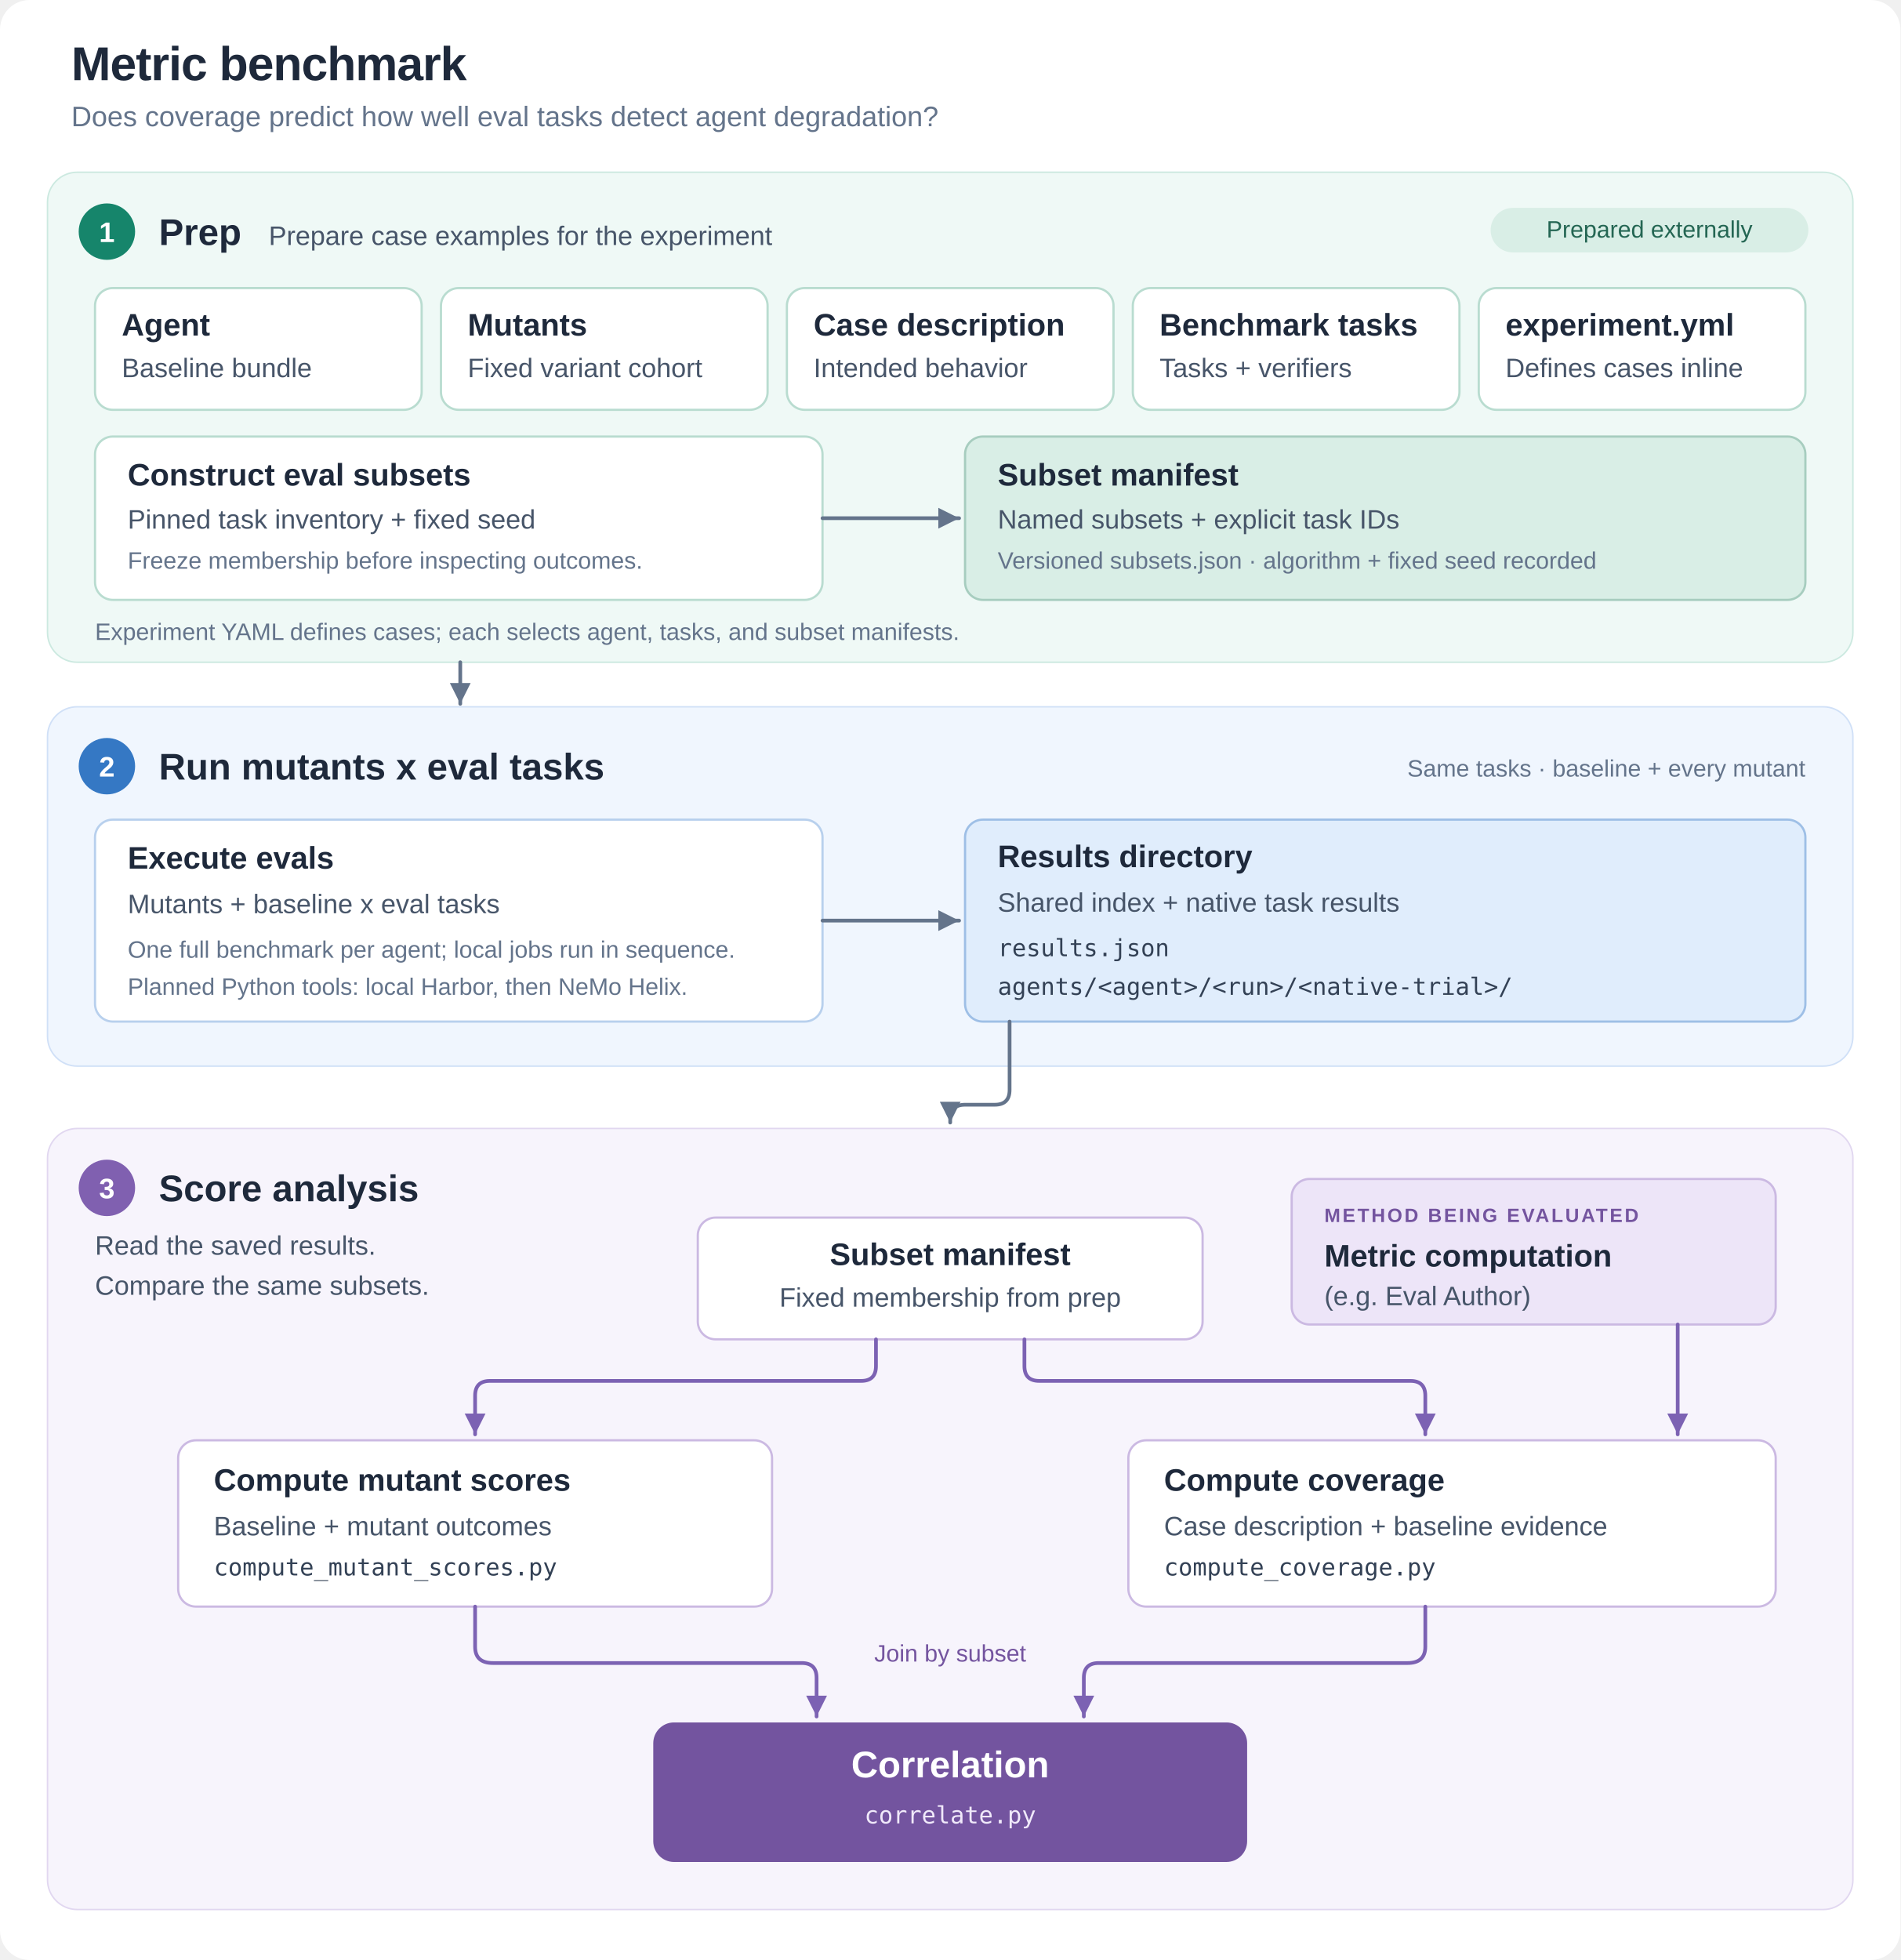
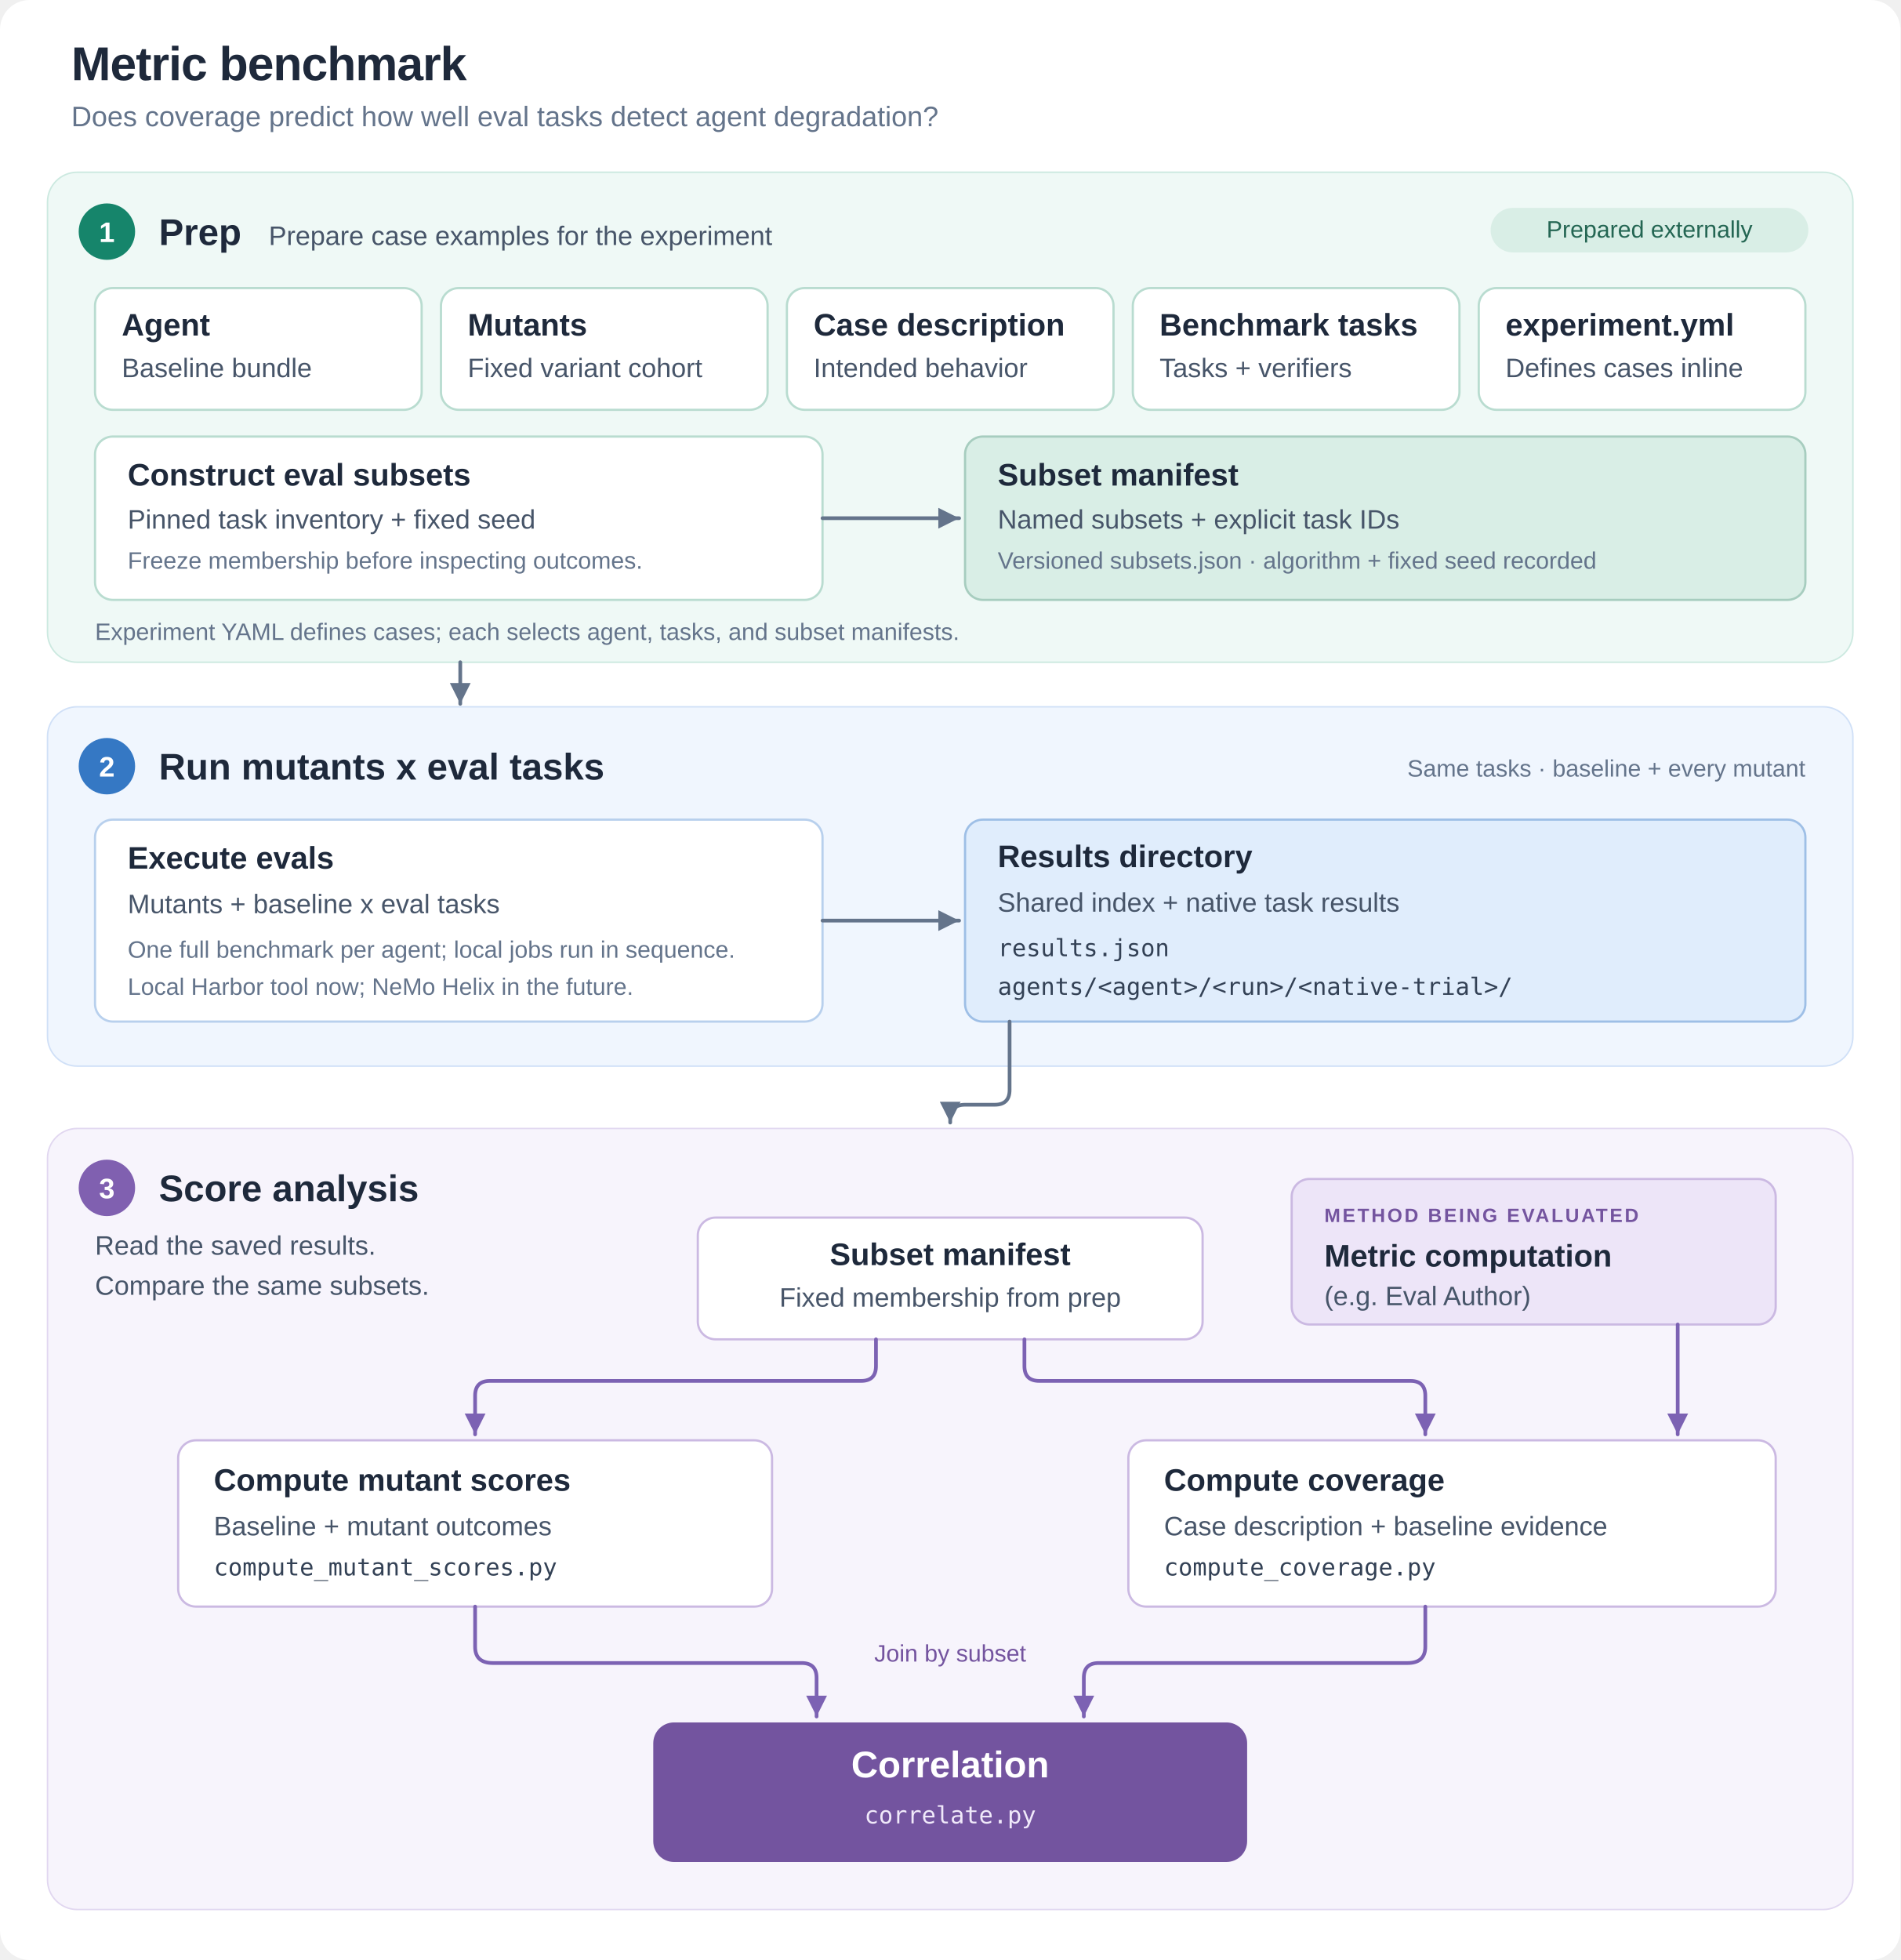
<svg xmlns="http://www.w3.org/2000/svg" width="1280" height="1320" viewBox="0 0 1280 1320" role="img" aria-labelledby="title description">
  <defs>
    <marker id="arrow" viewBox="0 0 10 10" refX="9" refY="5" markerWidth="7" markerHeight="7" orient="auto">
      <path d="M1 1 L9 5 L1 9 Z" fill="#64748b" />
    </marker>
    <marker id="purple-arrow" viewBox="0 0 10 10" refX="9" refY="5" markerWidth="7" markerHeight="7" orient="auto">
      <path d="M1 1 L9 5 L1 9 Z" fill="#7c62b3" />
    </marker>
    <style>
      text { font-family: Arial, Helvetica, sans-serif; fill: #1e293b; }
      .title { font-size: 32px; font-weight: 700; letter-spacing: -.5px; }
      .subtitle { font-size: 19px; fill: #64748b; }
      .phase { font-size: 25px; font-weight: 700; }
      .number { font-size: 19px; font-weight: 700; fill: #fff; text-anchor: middle; }
      .label { font-size: 21px; font-weight: 700; }
      .detail { font-size: 18px; fill: #475569; }
      .small { font-size: 16px; fill: #64748b; }
      .mono { font-family: 'DejaVu Sans Mono', Consolas, monospace; font-size: 16px; fill: #334155; }
      .eyebrow { font-size: 13px; font-weight: 700; letter-spacing: 1.4px; }
      .flow { fill: none; stroke: #64748b; stroke-width: 2.5; stroke-linecap: round; stroke-linejoin: round; marker-end: url(#arrow); }
      .analysis-flow { fill: none; stroke: #7c62b3; stroke-width: 2.5; stroke-linecap: round; stroke-linejoin: round; marker-end: url(#purple-arrow); }
      .card { fill: #fff; stroke-width: 1.5; }
    </style>
  </defs>
  <rect width="1280" height="1320" rx="20" fill="#fff" />
  <text x="48" y="54" class="title">Metric benchmark</text>
  <text x="48" y="85" class="subtitle">Does coverage predict how well eval tasks detect agent degradation?</text>
  <rect x="32" y="116" width="1216" height="330" rx="20" fill="#eff9f6" stroke="#cce9e0" />
  <circle cx="72" cy="156" r="19" fill="#16856b" />
  <text x="72" y="163" class="number">1</text>
  <text x="107" y="165" class="phase">Prep</text>
  <text x="181" y="165" class="detail">Prepare case examples for the experiment</text>
  <rect x="1004" y="140" width="214" height="30" rx="15" fill="#d9eee6" />
  <text x="1111" y="160" text-anchor="middle" class="small" style="fill:#246653">Prepared externally</text>
  <g class="card" stroke="#b9dcd0">
    <rect x="64" y="194" width="220" height="82" rx="12" />
    <rect x="297" y="194" width="220" height="82" rx="12" />
    <rect x="530" y="194" width="220" height="82" rx="12" />
    <rect x="763" y="194" width="220" height="82" rx="12" />
    <rect x="996" y="194" width="220" height="82" rx="12" />
  </g>
  <text x="82" y="226" class="label">Agent</text>
  <text x="82" y="254" class="detail">Baseline bundle</text>
  <text x="315" y="226" class="label">Mutants</text>
  <text x="315" y="254" class="detail">Fixed variant cohort</text>
  <text x="548" y="226" class="label">Case description</text>
  <text x="548" y="254" class="detail">Intended behavior</text>
  <text x="781" y="226" class="label">Benchmark tasks</text>
  <text x="781" y="254" class="detail">Tasks + verifiers</text>
  <text x="1014" y="226" class="label">experiment.yml</text>
  <text x="1014" y="254" class="detail">Defines cases inline</text>
  <rect x="64" y="294" width="490" height="110" rx="12" class="card" stroke="#b9dcd0" />
  <text x="86" y="327" class="label">Construct eval subsets</text>
  <text x="86" y="356" class="detail">Pinned task inventory + fixed seed</text>
  <text x="86" y="383" class="small">Freeze membership before inspecting outcomes.</text>
  <path d="M554 349 H646" class="flow" />
  <rect x="650" y="294" width="566" height="110" rx="12" fill="#d9eee6" stroke="#a7cdbf" stroke-width="1.5" />
  <text x="672" y="327" class="label">Subset manifest</text>
  <text x="672" y="356" class="detail">Named subsets + explicit task IDs</text>
  <text x="672" y="383" class="small">Versioned subsets.json · algorithm + fixed seed recorded</text>
  <text x="64" y="431" class="small">Experiment YAML defines cases; each selects agent, tasks, and subset manifests.</text>
  <g transform="translate(0 110)">
    <path d="M310 336 V364" class="flow" />
    <rect x="32" y="366" width="1216" height="242" rx="20" fill="#f0f6fe" stroke="#d0e0f7" />
    <circle cx="72" cy="406" r="19" fill="#3578c4" />
    <text x="72" y="413" class="number">2</text>
    <text x="107" y="415" class="phase">Run mutants x eval tasks</text>
    <text x="1216" y="413" text-anchor="end" class="small">Same tasks · baseline + every mutant</text>
    <rect x="64" y="442" width="490" height="136" rx="12" class="card" stroke="#b8d0ed" />
    <text x="86" y="475" class="label">Execute evals</text>
    <text x="86" y="505" class="detail">Mutants + baseline x eval tasks</text>
    <text x="86" y="535" class="small">One full benchmark per agent; local jobs run in sequence.</text>
-     <text x="86" y="560" class="small">Planned Python tools: local Harbor, then NeMo Helix.</text>
+     <text x="86" y="560" class="small">Local Harbor tool now; NeMo Helix in the future.</text>
    <path d="M554 510 H646" class="flow" />
    <rect x="650" y="442" width="566" height="136" rx="12" fill="#e0edfc" stroke="#9ebfe6" stroke-width="1.5" />
    <text x="672" y="474" class="label">Results directory</text>
    <text x="672" y="504" class="detail">Shared index + native task results</text>
    <text x="672" y="534" class="mono">results.json</text>
    <text x="672" y="560" class="mono">agents/&lt;agent&gt;/&lt;run&gt;/&lt;native-trial&gt;/</text>
    <rect x="32" y="650" width="1216" height="526" rx="20" fill="#f7f4fc" stroke="#e1d7f0" />
    <path d="M680 578 V624 Q680 634 670 634 H650 Q640 634 640 644 V646" class="flow" />
    <circle cx="72" cy="690" r="19" fill="#8060b0" />
    <text x="72" y="697" class="number">3</text>
    <text x="107" y="699" class="phase">Score analysis</text>
    <text x="64" y="735" class="detail">Read the saved results.</text>
    <text x="64" y="762" class="detail">Compare the same subsets.</text>
    <rect x="470" y="710" width="340" height="82" rx="12" class="card" stroke="#cbb9e2" />
    <text x="640" y="742" text-anchor="middle" class="label">Subset manifest</text>
    <text x="640" y="770" text-anchor="middle" class="detail">Fixed membership from prep</text>
    <path d="M590 792 V810 Q590 820 580 820 H330 Q320 820 320 830 V856" class="analysis-flow" />
    <path d="M690 792 V810 Q690 820 700 820 H950 Q960 820 960 830 V856" class="analysis-flow" />
    <rect x="870" y="684" width="326" height="98" rx="12" fill="#ede5f8" stroke="#cbb9e2" stroke-width="1.5" />
    <text x="892" y="713" class="eyebrow" style="fill:#74549f">METHOD BEING EVALUATED</text>
    <text x="892" y="743" class="label">Metric computation</text>
    <text x="892" y="769" class="detail">(e.g. Eval Author)</text>
    <path d="M1130 782 V856" class="analysis-flow" />
    <rect x="120" y="860" width="400" height="112" rx="12" class="card" stroke="#cbb9e2" />
    <text x="144" y="894" class="label">Compute mutant scores</text>
    <text x="144" y="924" class="detail">Baseline + mutant outcomes</text>
    <text x="144" y="951" class="mono">compute_mutant_scores.py</text>
    <rect x="760" y="860" width="436" height="112" rx="12" class="card" stroke="#cbb9e2" />
    <text x="784" y="894" class="label">Compute coverage</text>
    <text x="784" y="924" class="detail">Case description + baseline evidence</text>
    <text x="784" y="951" class="mono">compute_coverage.py</text>
    <path d="M320 972 V999 Q320 1010 332 1010 H540 Q550 1010 550 1020 V1046" class="analysis-flow" />
    <path d="M960 972 V999 Q960 1010 948 1010 H740 Q730 1010 730 1020 V1046" class="analysis-flow" />
    <text x="640" y="1009" text-anchor="middle" class="small" style="fill:#74549f">Join by subset</text>
    <rect x="440" y="1050" width="400" height="94" rx="14" fill="#73549f" />
    <text x="640" y="1087" text-anchor="middle" class="label" style="fill:#fff;font-size:25px">Correlation</text>
    <text x="640" y="1118" text-anchor="middle" class="mono" style="fill:#f0e9fa">correlate.py</text>
  </g>
</svg>
